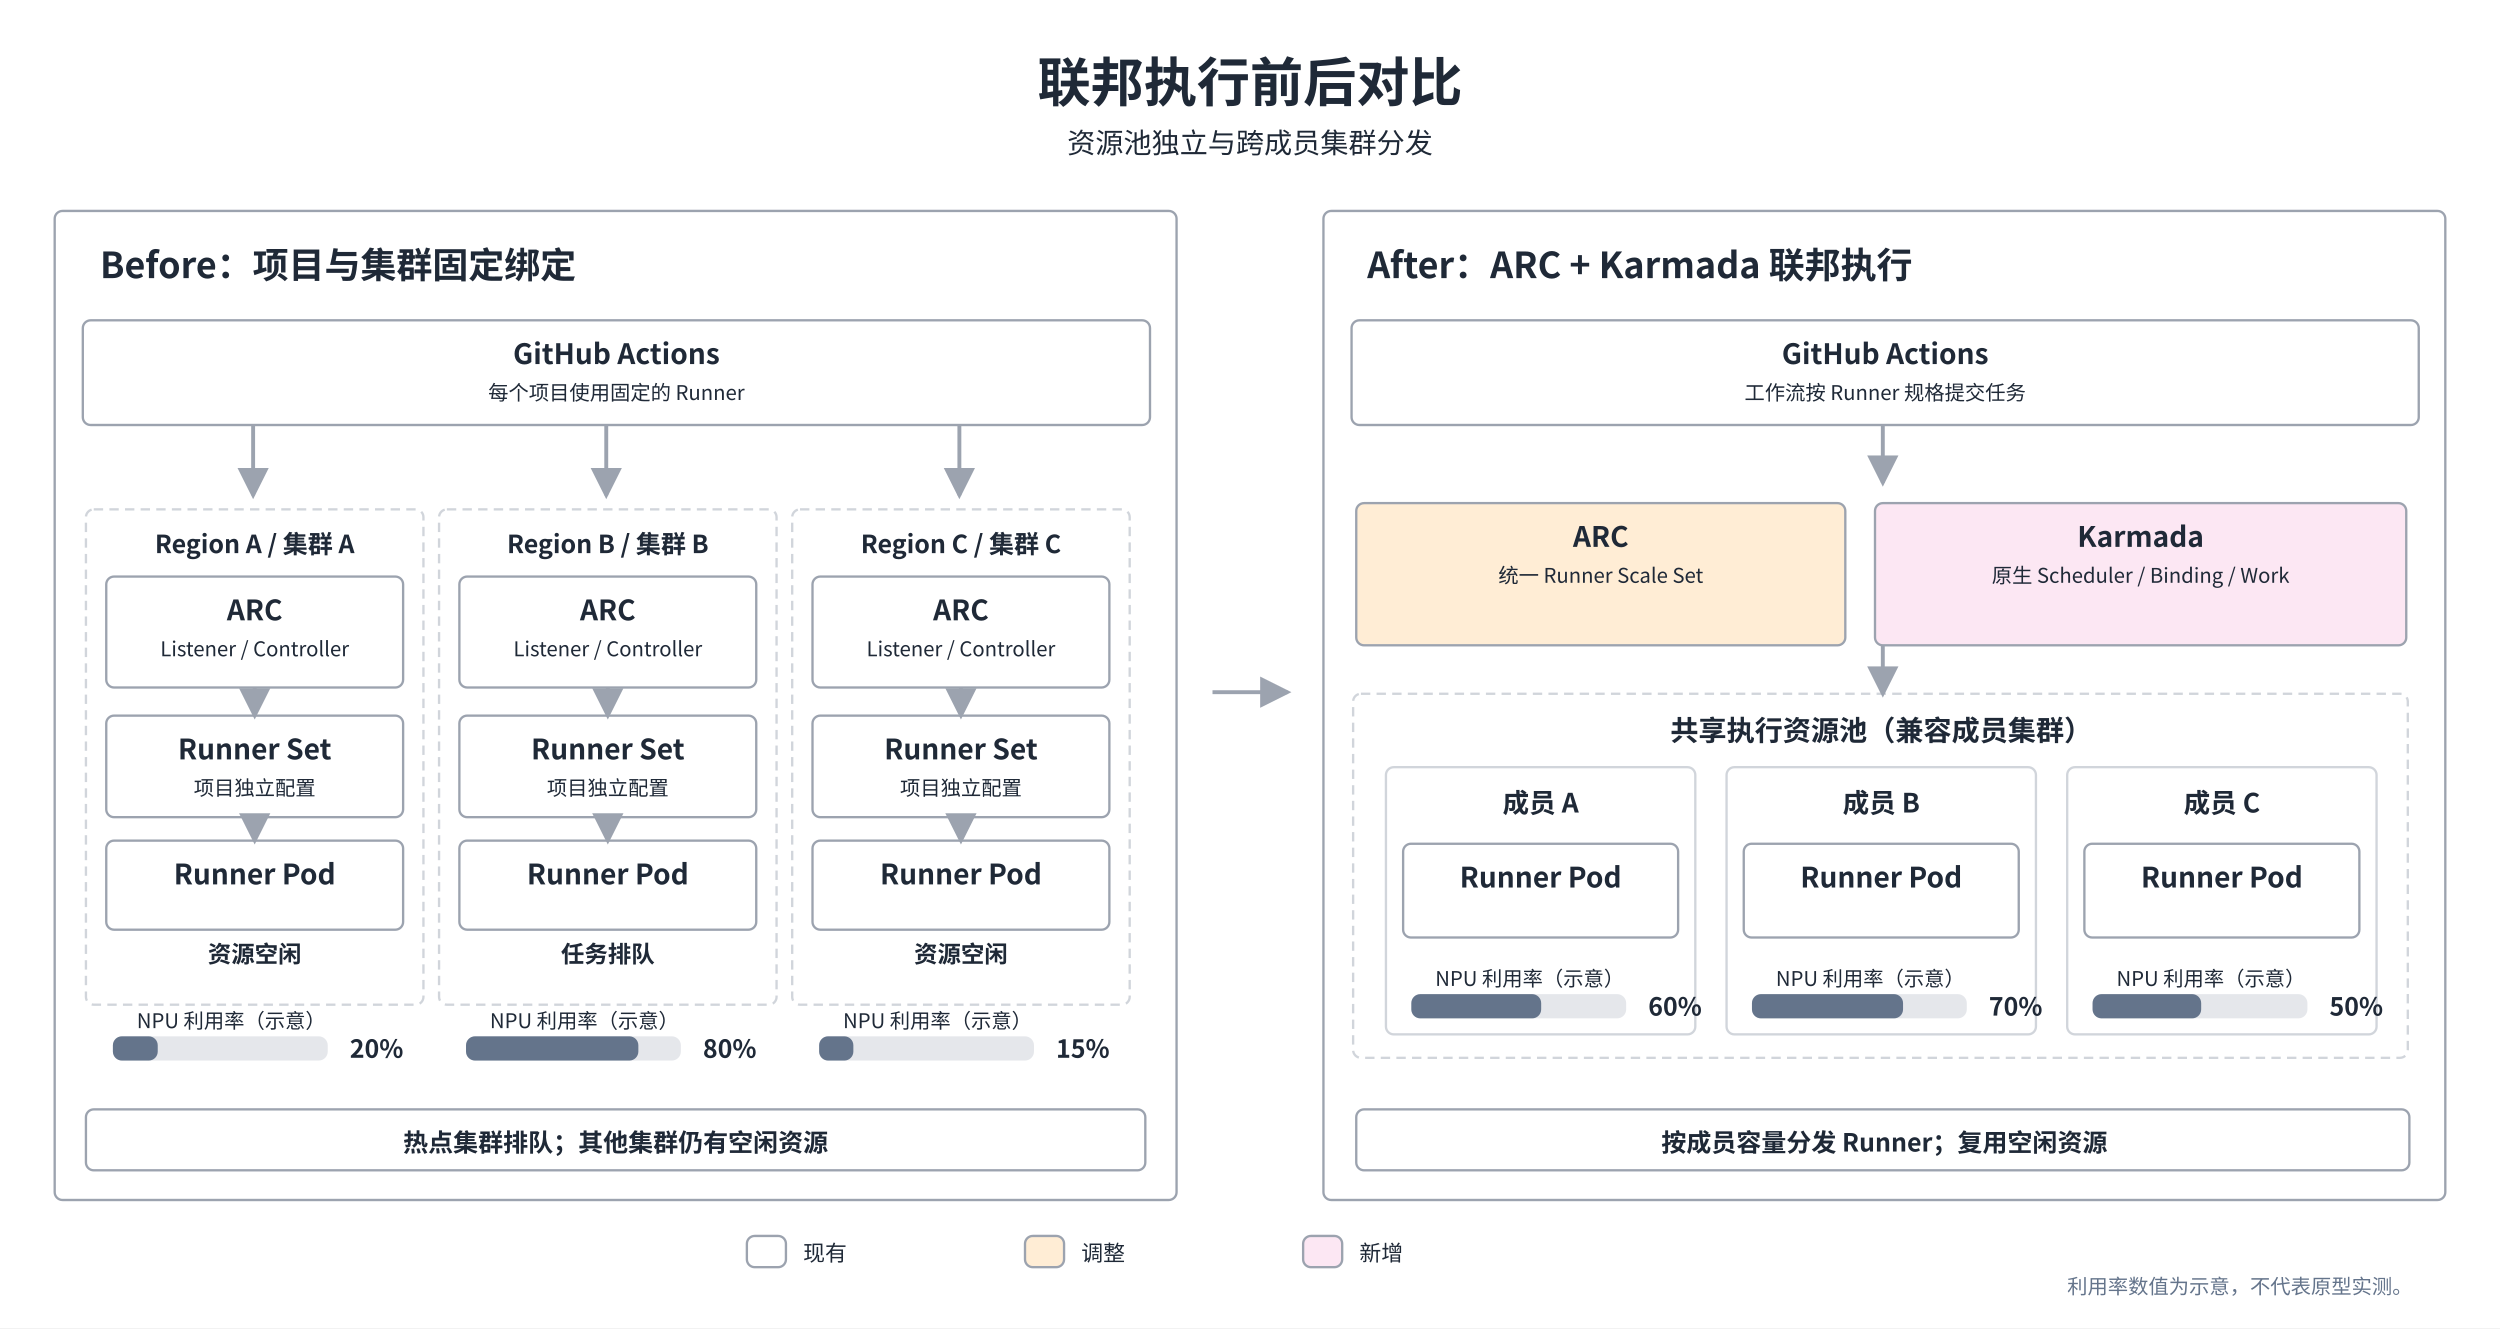
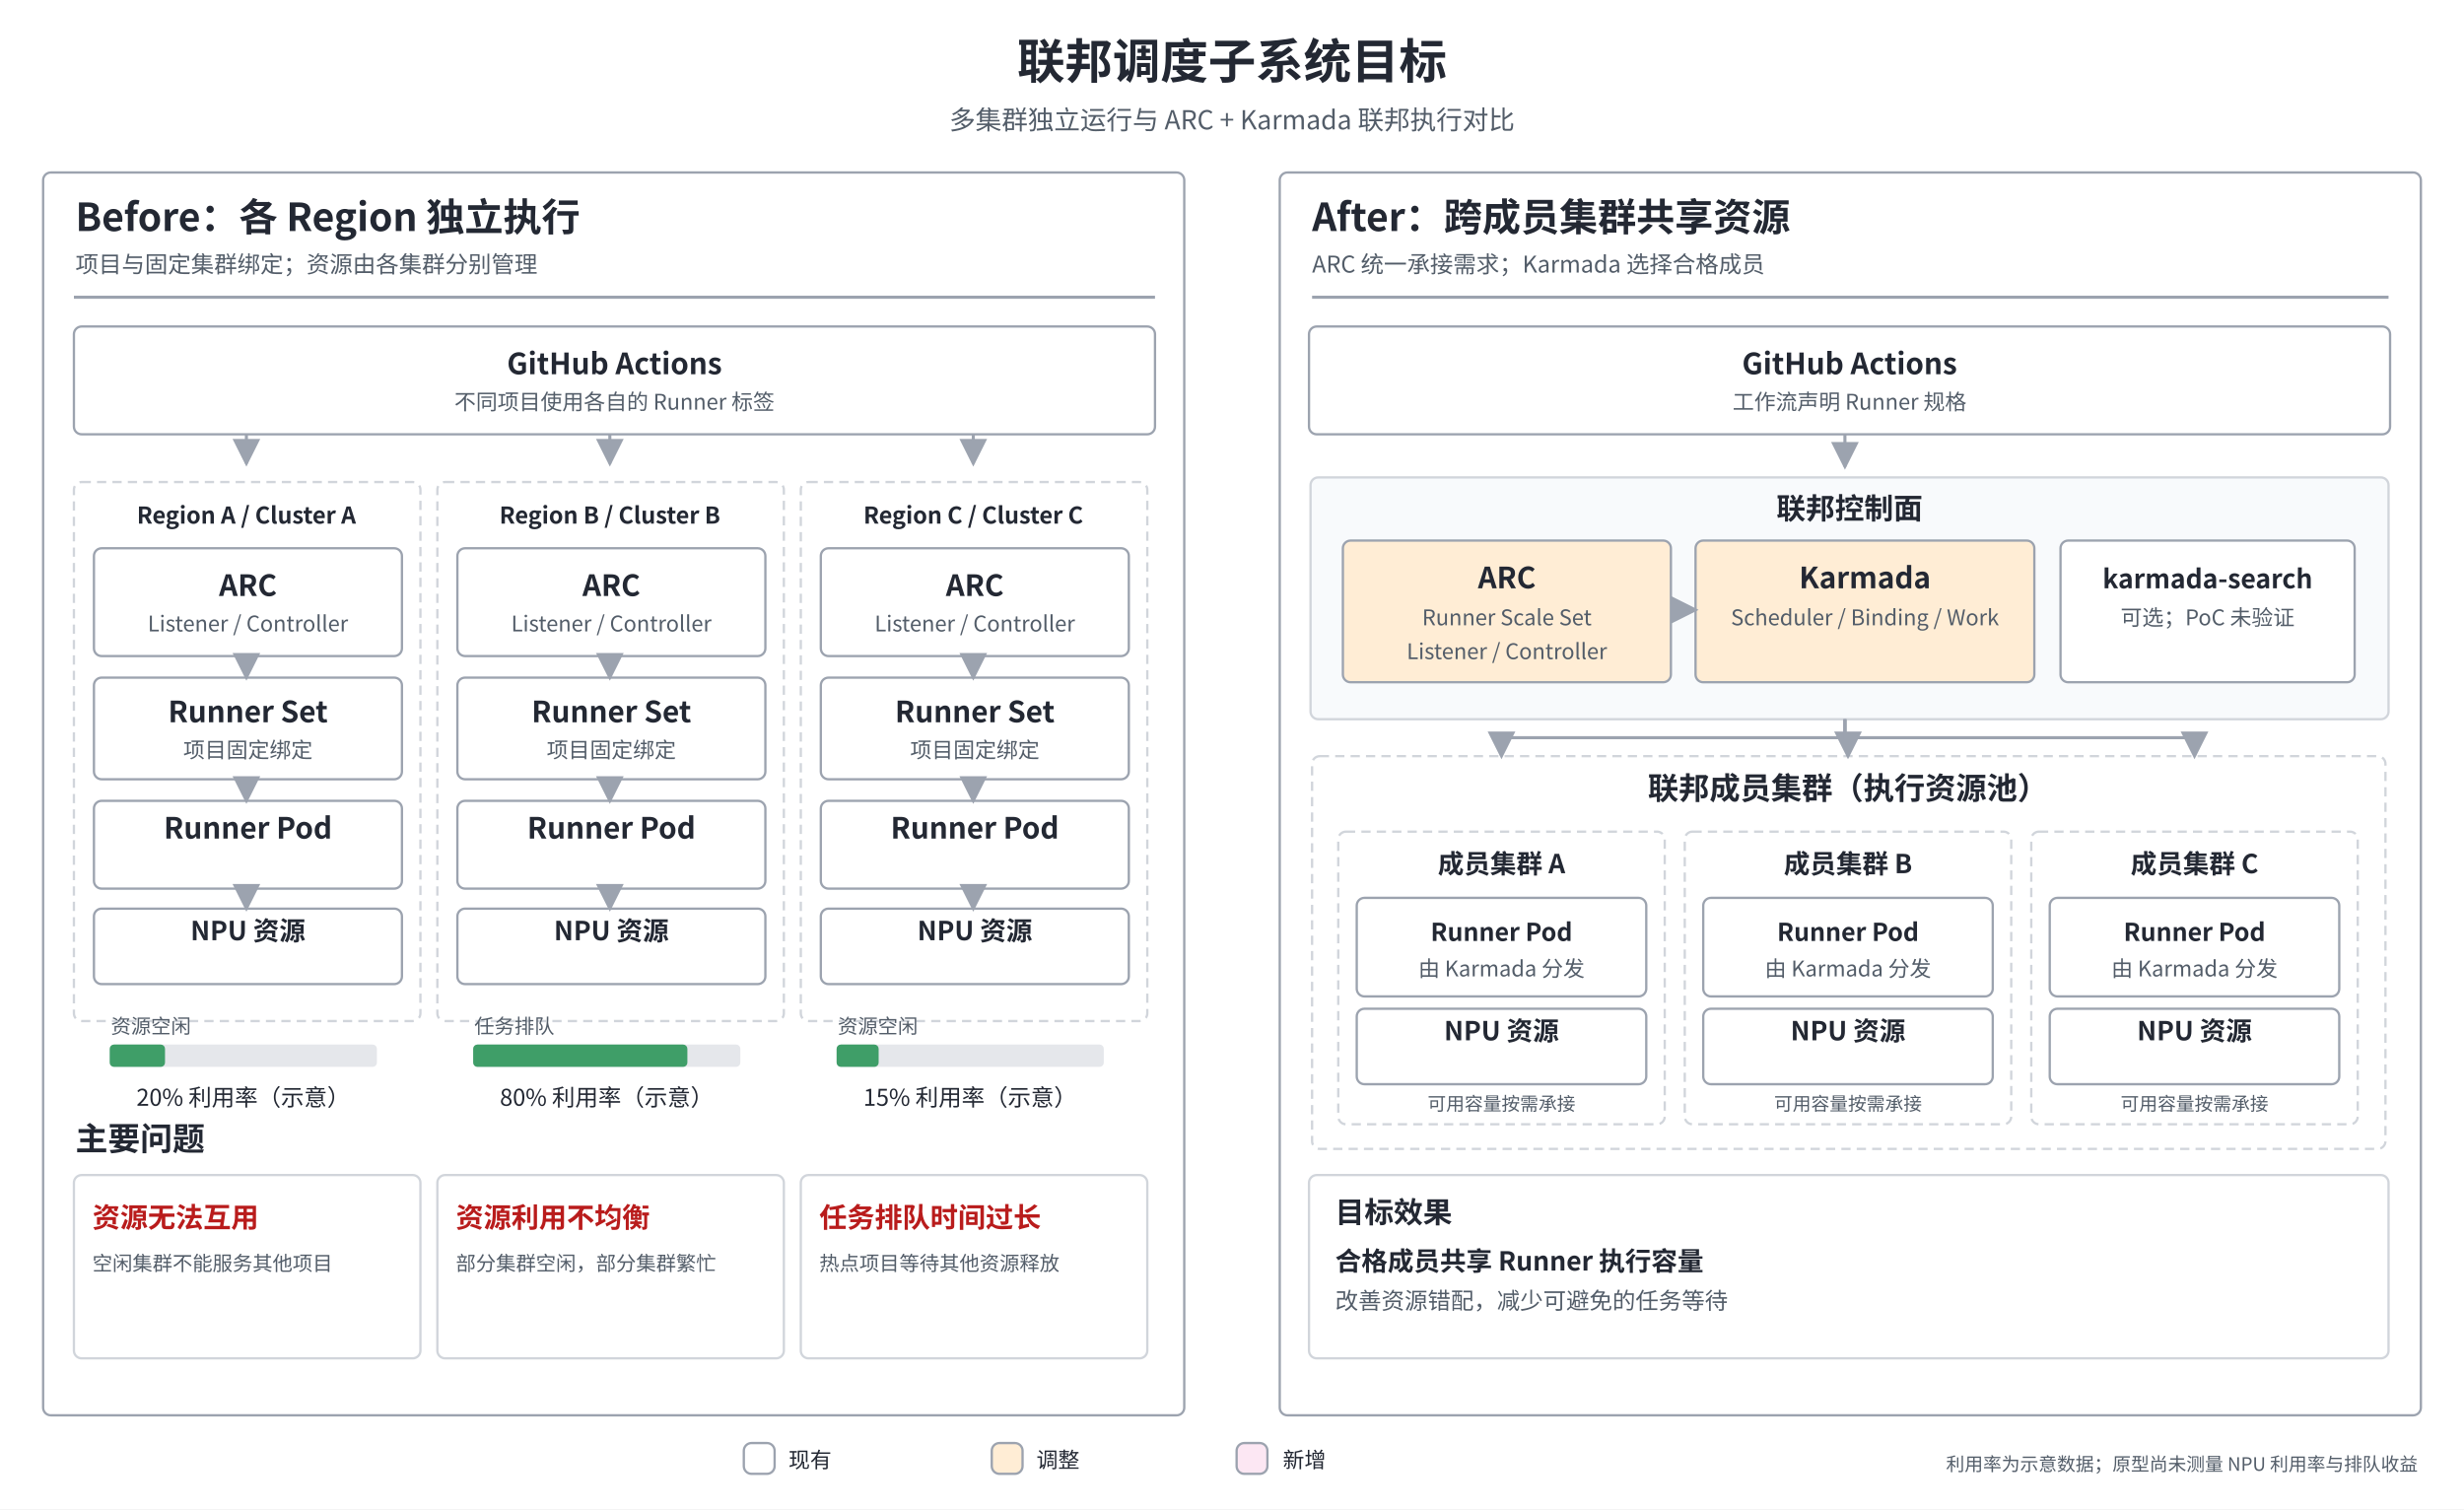
- <svg xmlns="http://www.w3.org/2000/svg" width="1600" height="850" viewBox="0 0 1600 850" role="img" aria-label="独立资源池与联邦执行前后对比">
+ <svg xmlns="http://www.w3.org/2000/svg" width="1600" height="980" viewBox="0 0 1600 980" role="img" aria-label="联邦调度子系统目标：资源无法互用、资源利用不均衡、任务排队时间过长">
  <defs>
-     <marker id="arr" markerWidth="8" markerHeight="8" refX="7" refY="4" orient="auto">
-       <path d="M0 0 L8 4 L0 8z" fill="#9ca3af" />
+     <marker id="arrow" markerWidth="9" markerHeight="9" refX="8" refY="4.5" orient="auto">
+       <path d="M0 0 L9 4.5 L0 9Z" fill="#9ca3af" />
    </marker>
  </defs>
-   <rect width="1600" height="850" fill="white" />
-   <text x="800" y="65" fill="#1f2937" font-family="Microsoft YaHei,Noto Sans CJK SC,Arial,sans-serif" font-size="34" font-weight="700" text-anchor="middle">联邦执行前后对比</text>
-   <text x="800" y="98" fill="#1f2937" font-family="Microsoft YaHei,Noto Sans CJK SC,Arial,sans-serif" font-size="18" font-weight="400" text-anchor="middle">资源池独立与跨成员集群分发</text>
-   <rect x="35" y="135" width="718" height="633" rx="5" fill="#fff" stroke="#9ca3af" stroke-width="1.5" />
-   <rect x="847" y="135" width="718" height="633" rx="5" fill="#fff" stroke="#9ca3af" stroke-width="1.5" />
-   <text x="64" y="178" fill="#1f2937" font-family="Microsoft YaHei,Noto Sans CJK SC,Arial,sans-serif" font-size="23" font-weight="700" text-anchor="start">Before：项目与集群固定绑定</text>
-   <text x="875" y="178" fill="#1f2937" font-family="Microsoft YaHei,Noto Sans CJK SC,Arial,sans-serif" font-size="23" font-weight="700" text-anchor="start">After：ARC + Karmada 联邦执行</text>
-   <rect x="53" y="205" width="683" height="67" rx="5" fill="#fff" stroke="#9ca3af" stroke-width="1.5" />
-   <text x="394.5" y="233" fill="#1f2937" font-family="Microsoft YaHei,Noto Sans CJK SC,Arial,sans-serif" font-size="18" font-weight="700" text-anchor="middle">GitHub Actions</text>
-   <text x="394.5" y="256" fill="#1f2937" font-family="Microsoft YaHei,Noto Sans CJK SC,Arial,sans-serif" font-size="13" font-weight="400" text-anchor="middle">每个项目使用固定的 Runner</text>
-   <rect x="865" y="205" width="683" height="67" rx="5" fill="#fff" stroke="#9ca3af" stroke-width="1.5" />
-   <text x="1206.5" y="233" fill="#1f2937" font-family="Microsoft YaHei,Noto Sans CJK SC,Arial,sans-serif" font-size="18" font-weight="700" text-anchor="middle">GitHub Actions</text>
-   <text x="1206.5" y="256" fill="#1f2937" font-family="Microsoft YaHei,Noto Sans CJK SC,Arial,sans-serif" font-size="13" font-weight="400" text-anchor="middle">工作流按 Runner 规格提交任务</text>
-   <line x1="162" y1="272" x2="162" y2="317" stroke="#9ca3af" stroke-width="2.5" marker-end="url(#arr)" />
-   <rect x="55" y="326" width="216" height="317" rx="5" fill="#fff" stroke="#d1d5db" stroke-width="1.5" stroke-dasharray="6 4" />
-   <text x="163" y="354" fill="#1f2937" font-family="Microsoft YaHei,Noto Sans CJK SC,Arial,sans-serif" font-size="16" font-weight="700" text-anchor="middle">Region A / 集群 A</text>
-   <rect x="68" y="369" width="190" height="71" rx="5" fill="#fff" stroke="#9ca3af" stroke-width="1.5" />
-   <text x="163" y="397" fill="#1f2937" font-family="Microsoft YaHei,Noto Sans CJK SC,Arial,sans-serif" font-size="18" font-weight="700" text-anchor="middle">ARC</text>
-   <text x="163" y="420" fill="#1f2937" font-family="Microsoft YaHei,Noto Sans CJK SC,Arial,sans-serif" font-size="13" font-weight="400" text-anchor="middle">Listener / Controller</text>
-   <rect x="68" y="458" width="190" height="65" rx="5" fill="#fff" stroke="#9ca3af" stroke-width="1.5" />
-   <text x="163" y="486" fill="#1f2937" font-family="Microsoft YaHei,Noto Sans CJK SC,Arial,sans-serif" font-size="18" font-weight="700" text-anchor="middle">Runner Set</text>
-   <text x="163" y="509" fill="#1f2937" font-family="Microsoft YaHei,Noto Sans CJK SC,Arial,sans-serif" font-size="13" font-weight="400" text-anchor="middle">项目独立配置</text>
-   <rect x="68" y="538" width="190" height="57" rx="5" fill="#fff" stroke="#9ca3af" stroke-width="1.5" />
-   <text x="163" y="566" fill="#1f2937" font-family="Microsoft YaHei,Noto Sans CJK SC,Arial,sans-serif" font-size="18" font-weight="700" text-anchor="middle">Runner Pod</text>
-   <text x="163" y="616" fill="#1f2937" font-family="Microsoft YaHei,Noto Sans CJK SC,Arial,sans-serif" font-size="15" font-weight="700" text-anchor="middle">资源空闲</text>
-   <text x="148" y="658" fill="#1f2937" font-family="Microsoft YaHei,Noto Sans CJK SC,Arial,sans-serif" font-size="13" font-weight="400" text-anchor="middle">NPU 利用率（示意）</text>
-   <rect x="73" y="664" width="136" height="14" rx="5" fill="#e5e7eb" stroke="#e5e7eb" stroke-width="1.5" />
-   <rect x="73" y="664" width="27.2" height="14" rx="5" fill="#64748b" stroke="#64748b" stroke-width="1.5" />
-   <text x="241" y="677" fill="#1f2937" font-family="Microsoft YaHei,Noto Sans CJK SC,Arial,sans-serif" font-size="16" font-weight="700" text-anchor="middle">20%</text>
-   <line x1="163" y1="440" x2="163" y2="458" stroke="#9ca3af" stroke-width="2.5" marker-end="url(#arr)" />
-   <line x1="163" y1="523" x2="163" y2="538" stroke="#9ca3af" stroke-width="2.5" marker-end="url(#arr)" />
-   <line x1="388" y1="272" x2="388" y2="317" stroke="#9ca3af" stroke-width="2.5" marker-end="url(#arr)" />
-   <rect x="281" y="326" width="216" height="317" rx="5" fill="#fff" stroke="#d1d5db" stroke-width="1.5" stroke-dasharray="6 4" />
-   <text x="389" y="354" fill="#1f2937" font-family="Microsoft YaHei,Noto Sans CJK SC,Arial,sans-serif" font-size="16" font-weight="700" text-anchor="middle">Region B / 集群 B</text>
-   <rect x="294" y="369" width="190" height="71" rx="5" fill="#fff" stroke="#9ca3af" stroke-width="1.5" />
-   <text x="389" y="397" fill="#1f2937" font-family="Microsoft YaHei,Noto Sans CJK SC,Arial,sans-serif" font-size="18" font-weight="700" text-anchor="middle">ARC</text>
-   <text x="389" y="420" fill="#1f2937" font-family="Microsoft YaHei,Noto Sans CJK SC,Arial,sans-serif" font-size="13" font-weight="400" text-anchor="middle">Listener / Controller</text>
-   <rect x="294" y="458" width="190" height="65" rx="5" fill="#fff" stroke="#9ca3af" stroke-width="1.5" />
-   <text x="389" y="486" fill="#1f2937" font-family="Microsoft YaHei,Noto Sans CJK SC,Arial,sans-serif" font-size="18" font-weight="700" text-anchor="middle">Runner Set</text>
-   <text x="389" y="509" fill="#1f2937" font-family="Microsoft YaHei,Noto Sans CJK SC,Arial,sans-serif" font-size="13" font-weight="400" text-anchor="middle">项目独立配置</text>
-   <rect x="294" y="538" width="190" height="57" rx="5" fill="#fff" stroke="#9ca3af" stroke-width="1.5" />
-   <text x="389" y="566" fill="#1f2937" font-family="Microsoft YaHei,Noto Sans CJK SC,Arial,sans-serif" font-size="18" font-weight="700" text-anchor="middle">Runner Pod</text>
-   <text x="389" y="616" fill="#1f2937" font-family="Microsoft YaHei,Noto Sans CJK SC,Arial,sans-serif" font-size="15" font-weight="700" text-anchor="middle">任务排队</text>
-   <text x="374" y="658" fill="#1f2937" font-family="Microsoft YaHei,Noto Sans CJK SC,Arial,sans-serif" font-size="13" font-weight="400" text-anchor="middle">NPU 利用率（示意）</text>
-   <rect x="299" y="664" width="136" height="14" rx="5" fill="#e5e7eb" stroke="#e5e7eb" stroke-width="1.5" />
-   <rect x="299" y="664" width="108.8" height="14" rx="5" fill="#64748b" stroke="#64748b" stroke-width="1.5" />
-   <text x="467" y="677" fill="#1f2937" font-family="Microsoft YaHei,Noto Sans CJK SC,Arial,sans-serif" font-size="16" font-weight="700" text-anchor="middle">80%</text>
-   <line x1="389" y1="440" x2="389" y2="458" stroke="#9ca3af" stroke-width="2.5" marker-end="url(#arr)" />
-   <line x1="389" y1="523" x2="389" y2="538" stroke="#9ca3af" stroke-width="2.5" marker-end="url(#arr)" />
-   <line x1="614" y1="272" x2="614" y2="317" stroke="#9ca3af" stroke-width="2.5" marker-end="url(#arr)" />
-   <rect x="507" y="326" width="216" height="317" rx="5" fill="#fff" stroke="#d1d5db" stroke-width="1.5" stroke-dasharray="6 4" />
-   <text x="615" y="354" fill="#1f2937" font-family="Microsoft YaHei,Noto Sans CJK SC,Arial,sans-serif" font-size="16" font-weight="700" text-anchor="middle">Region C / 集群 C</text>
-   <rect x="520" y="369" width="190" height="71" rx="5" fill="#fff" stroke="#9ca3af" stroke-width="1.5" />
-   <text x="615" y="397" fill="#1f2937" font-family="Microsoft YaHei,Noto Sans CJK SC,Arial,sans-serif" font-size="18" font-weight="700" text-anchor="middle">ARC</text>
-   <text x="615" y="420" fill="#1f2937" font-family="Microsoft YaHei,Noto Sans CJK SC,Arial,sans-serif" font-size="13" font-weight="400" text-anchor="middle">Listener / Controller</text>
-   <rect x="520" y="458" width="190" height="65" rx="5" fill="#fff" stroke="#9ca3af" stroke-width="1.5" />
-   <text x="615" y="486" fill="#1f2937" font-family="Microsoft YaHei,Noto Sans CJK SC,Arial,sans-serif" font-size="18" font-weight="700" text-anchor="middle">Runner Set</text>
-   <text x="615" y="509" fill="#1f2937" font-family="Microsoft YaHei,Noto Sans CJK SC,Arial,sans-serif" font-size="13" font-weight="400" text-anchor="middle">项目独立配置</text>
-   <rect x="520" y="538" width="190" height="57" rx="5" fill="#fff" stroke="#9ca3af" stroke-width="1.5" />
-   <text x="615" y="566" fill="#1f2937" font-family="Microsoft YaHei,Noto Sans CJK SC,Arial,sans-serif" font-size="18" font-weight="700" text-anchor="middle">Runner Pod</text>
-   <text x="615" y="616" fill="#1f2937" font-family="Microsoft YaHei,Noto Sans CJK SC,Arial,sans-serif" font-size="15" font-weight="700" text-anchor="middle">资源空闲</text>
-   <text x="600" y="658" fill="#1f2937" font-family="Microsoft YaHei,Noto Sans CJK SC,Arial,sans-serif" font-size="13" font-weight="400" text-anchor="middle">NPU 利用率（示意）</text>
-   <rect x="525" y="664" width="136" height="14" rx="5" fill="#e5e7eb" stroke="#e5e7eb" stroke-width="1.5" />
-   <rect x="525" y="664" width="20.4" height="14" rx="5" fill="#64748b" stroke="#64748b" stroke-width="1.5" />
-   <text x="693" y="677" fill="#1f2937" font-family="Microsoft YaHei,Noto Sans CJK SC,Arial,sans-serif" font-size="16" font-weight="700" text-anchor="middle">15%</text>
-   <line x1="615" y1="440" x2="615" y2="458" stroke="#9ca3af" stroke-width="2.5" marker-end="url(#arr)" />
-   <line x1="615" y1="523" x2="615" y2="538" stroke="#9ca3af" stroke-width="2.5" marker-end="url(#arr)" />
-   <rect x="55" y="710" width="678" height="39" rx="5" fill="#fff" stroke="#9ca3af" stroke-width="1.5" />
-   <text x="394" y="737" fill="#1f2937" font-family="Microsoft YaHei,Noto Sans CJK SC,Arial,sans-serif" font-size="16" font-weight="700" text-anchor="middle">热点集群排队；其他集群仍有空闲资源</text>
-   <line x1="776" y1="443" x2="824" y2="443" stroke="#9ca3af" stroke-width="2.5" marker-end="url(#arr)" />
-   <line x1="1205" y1="272" x2="1205" y2="309" stroke="#9ca3af" stroke-width="2.5" marker-end="url(#arr)" />
-   <rect x="868" y="322" width="313" height="91" rx="5" fill="#ffedd5" stroke="#9ca3af" stroke-width="1.5" />
-   <text x="1024.5" y="350" fill="#1f2937" font-family="Microsoft YaHei,Noto Sans CJK SC,Arial,sans-serif" font-size="18" font-weight="700" text-anchor="middle">ARC</text>
-   <text x="1024.5" y="373" fill="#1f2937" font-family="Microsoft YaHei,Noto Sans CJK SC,Arial,sans-serif" font-size="13" font-weight="400" text-anchor="middle">统一 Runner Scale Set</text>
-   <rect x="1200" y="322" width="340" height="91" rx="5" fill="#fce7f3" stroke="#9ca3af" stroke-width="1.5" />
-   <text x="1370" y="350" fill="#1f2937" font-family="Microsoft YaHei,Noto Sans CJK SC,Arial,sans-serif" font-size="18" font-weight="700" text-anchor="middle">Karmada</text>
-   <text x="1370" y="373" fill="#1f2937" font-family="Microsoft YaHei,Noto Sans CJK SC,Arial,sans-serif" font-size="13" font-weight="400" text-anchor="middle">原生 Scheduler / Binding / Work</text>
-   <rect x="866" y="444" width="675" height="233" rx="5" fill="#fff" stroke="#d1d5db" stroke-width="1.5" stroke-dasharray="6 4" />
-   <text x="1204" y="474" fill="#1f2937" font-family="Microsoft YaHei,Noto Sans CJK SC,Arial,sans-serif" font-size="18" font-weight="700" text-anchor="middle">共享执行资源池（兼容成员集群）</text>
-   <rect x="887" y="491" width="198" height="171" rx="5" fill="#fff" stroke="#d1d5db" stroke-width="1.5" />
-   <text x="986" y="520" fill="#1f2937" font-family="Microsoft YaHei,Noto Sans CJK SC,Arial,sans-serif" font-size="17" font-weight="700" text-anchor="middle">成员 A</text>
-   <rect x="898" y="540" width="176" height="60" rx="5" fill="#fff" stroke="#9ca3af" stroke-width="1.5" />
-   <text x="986" y="568" fill="#1f2937" font-family="Microsoft YaHei,Noto Sans CJK SC,Arial,sans-serif" font-size="18" font-weight="700" text-anchor="middle">Runner Pod</text>
-   <text x="979" y="631" fill="#1f2937" font-family="Microsoft YaHei,Noto Sans CJK SC,Arial,sans-serif" font-size="13" font-weight="400" text-anchor="middle">NPU 利用率（示意）</text>
-   <rect x="904" y="637" width="136" height="14" rx="5" fill="#e5e7eb" stroke="#e5e7eb" stroke-width="1.5" />
-   <rect x="904" y="637" width="81.6" height="14" rx="5" fill="#64748b" stroke="#64748b" stroke-width="1.5" />
-   <text x="1072" y="650" fill="#1f2937" font-family="Microsoft YaHei,Noto Sans CJK SC,Arial,sans-serif" font-size="16" font-weight="700" text-anchor="middle">60%</text>
-   <rect x="1105" y="491" width="198" height="171" rx="5" fill="#fff" stroke="#d1d5db" stroke-width="1.5" />
-   <text x="1204" y="520" fill="#1f2937" font-family="Microsoft YaHei,Noto Sans CJK SC,Arial,sans-serif" font-size="17" font-weight="700" text-anchor="middle">成员 B</text>
-   <rect x="1116" y="540" width="176" height="60" rx="5" fill="#fff" stroke="#9ca3af" stroke-width="1.5" />
-   <text x="1204" y="568" fill="#1f2937" font-family="Microsoft YaHei,Noto Sans CJK SC,Arial,sans-serif" font-size="18" font-weight="700" text-anchor="middle">Runner Pod</text>
-   <text x="1197" y="631" fill="#1f2937" font-family="Microsoft YaHei,Noto Sans CJK SC,Arial,sans-serif" font-size="13" font-weight="400" text-anchor="middle">NPU 利用率（示意）</text>
-   <rect x="1122" y="637" width="136" height="14" rx="5" fill="#e5e7eb" stroke="#e5e7eb" stroke-width="1.5" />
-   <rect x="1122" y="637" width="95.2" height="14" rx="5" fill="#64748b" stroke="#64748b" stroke-width="1.5" />
-   <text x="1290" y="650" fill="#1f2937" font-family="Microsoft YaHei,Noto Sans CJK SC,Arial,sans-serif" font-size="16" font-weight="700" text-anchor="middle">70%</text>
-   <rect x="1323" y="491" width="198" height="171" rx="5" fill="#fff" stroke="#d1d5db" stroke-width="1.5" />
-   <text x="1422" y="520" fill="#1f2937" font-family="Microsoft YaHei,Noto Sans CJK SC,Arial,sans-serif" font-size="17" font-weight="700" text-anchor="middle">成员 C</text>
-   <rect x="1334" y="540" width="176" height="60" rx="5" fill="#fff" stroke="#9ca3af" stroke-width="1.5" />
-   <text x="1422" y="568" fill="#1f2937" font-family="Microsoft YaHei,Noto Sans CJK SC,Arial,sans-serif" font-size="18" font-weight="700" text-anchor="middle">Runner Pod</text>
-   <text x="1415" y="631" fill="#1f2937" font-family="Microsoft YaHei,Noto Sans CJK SC,Arial,sans-serif" font-size="13" font-weight="400" text-anchor="middle">NPU 利用率（示意）</text>
-   <rect x="1340" y="637" width="136" height="14" rx="5" fill="#e5e7eb" stroke="#e5e7eb" stroke-width="1.5" />
-   <rect x="1340" y="637" width="68" height="14" rx="5" fill="#64748b" stroke="#64748b" stroke-width="1.5" />
-   <text x="1508" y="650" fill="#1f2937" font-family="Microsoft YaHei,Noto Sans CJK SC,Arial,sans-serif" font-size="16" font-weight="700" text-anchor="middle">50%</text>
-   <line x1="1205" y1="413" x2="1205" y2="444" stroke="#9ca3af" stroke-width="2.5" marker-end="url(#arr)" />
-   <rect x="868" y="710" width="674" height="39" rx="5" fill="#fff" stroke="#9ca3af" stroke-width="1.5" />
-   <text x="1206" y="737" fill="#1f2937" font-family="Microsoft YaHei,Noto Sans CJK SC,Arial,sans-serif" font-size="16" font-weight="700" text-anchor="middle">按成员容量分发 Runner；复用空闲资源</text>
-   <rect x="478" y="791" width="25" height="20" rx="5" fill="#fff" stroke="#9ca3af" stroke-width="1.5" />
-   <text x="514" y="807" fill="#1f2937" font-family="Microsoft YaHei,Noto Sans CJK SC,Arial,sans-serif" font-size="14" font-weight="400" text-anchor="start">现有</text>
-   <rect x="656" y="791" width="25" height="20" rx="5" fill="#ffedd5" stroke="#9ca3af" stroke-width="1.5" />
-   <text x="692" y="807" fill="#1f2937" font-family="Microsoft YaHei,Noto Sans CJK SC,Arial,sans-serif" font-size="14" font-weight="400" text-anchor="start">调整</text>
-   <rect x="834" y="791" width="25" height="20" rx="5" fill="#fce7f3" stroke="#9ca3af" stroke-width="1.5" />
-   <text x="870" y="807" fill="#1f2937" font-family="Microsoft YaHei,Noto Sans CJK SC,Arial,sans-serif" font-size="14" font-weight="400" text-anchor="start">新增</text>
-   <text x="1544" y="828" fill="#64748b" font-family="Microsoft YaHei,Noto Sans CJK SC,Arial,sans-serif" font-size="13" font-weight="400" text-anchor="end">利用率数值为示意，不代表原型实测。</text>
+   <rect width="1600" height="980" fill="#fff" />
+   <text x="800" y="51" font-family="Microsoft YaHei, PingFang SC, Noto Sans CJK SC, Arial, sans-serif" font-size="31" font-weight="700" text-anchor="middle" fill="#232833">联邦调度子系统目标</text>
+   <text x="800" y="84" font-family="Microsoft YaHei, PingFang SC, Noto Sans CJK SC, Arial, sans-serif" font-size="17" font-weight="400" text-anchor="middle" fill="#535d69">多集群独立运行与 ARC + Karmada 联邦执行对比</text>
+   <rect x="28" y="112" width="741" height="807" rx="5" fill="#fff" stroke="#9ca3af" stroke-width="1.5" />
+   <rect x="831" y="112" width="741" height="807" rx="5" fill="#fff" stroke="#9ca3af" stroke-width="1.5" />
+   <text x="49" y="150" font-family="Microsoft YaHei, PingFang SC, Noto Sans CJK SC, Arial, sans-serif" font-size="25" font-weight="700" text-anchor="start" fill="#232833">Before：各 Region 独立执行</text>
+   <text x="852" y="150" font-family="Microsoft YaHei, PingFang SC, Noto Sans CJK SC, Arial, sans-serif" font-size="25" font-weight="700" text-anchor="start" fill="#232833">After：跨成员集群共享资源</text>
+   <text x="49" y="177" font-family="Microsoft YaHei, PingFang SC, Noto Sans CJK SC, Arial, sans-serif" font-size="15" font-weight="400" text-anchor="start" fill="#535d69">项目与固定集群绑定；资源由各集群分别管理</text>
+   <text x="852" y="177" font-family="Microsoft YaHei, PingFang SC, Noto Sans CJK SC, Arial, sans-serif" font-size="15" font-weight="400" text-anchor="start" fill="#535d69">ARC 统一承接需求；Karmada 选择合格成员</text>
+   <line x1="48" y1="193" x2="750" y2="193" stroke="#9ca3af" stroke-width="2" />
+   <line x1="852" y1="193" x2="1551" y2="193" stroke="#9ca3af" stroke-width="2" />
+   <rect x="48" y="212" width="702" height="70" rx="5" fill="#fff" stroke="#9ca3af" stroke-width="1.5" />
+   <text x="399" y="243" font-family="Microsoft YaHei, PingFang SC, Noto Sans CJK SC, Arial, sans-serif" font-size="19" font-weight="650" text-anchor="middle" fill="#232833">GitHub Actions</text>
+   <text x="399" y="266" font-family="Microsoft YaHei, PingFang SC, Noto Sans CJK SC, Arial, sans-serif" font-size="14" font-weight="400" text-anchor="middle" fill="#535d69">不同项目使用各自的 Runner 标签</text>
+   <rect x="850" y="212" width="702" height="70" rx="5" fill="#fff" stroke="#9ca3af" stroke-width="1.5" />
+   <text x="1201" y="243" font-family="Microsoft YaHei, PingFang SC, Noto Sans CJK SC, Arial, sans-serif" font-size="19" font-weight="650" text-anchor="middle" fill="#232833">GitHub Actions</text>
+   <text x="1201" y="266" font-family="Microsoft YaHei, PingFang SC, Noto Sans CJK SC, Arial, sans-serif" font-size="14" font-weight="400" text-anchor="middle" fill="#535d69">工作流声明 Runner 规格</text>
+   <line x1="160" y1="282" x2="160" y2="301" stroke="#9ca3af" stroke-width="2" marker-end="url(#arrow)" />
+   <rect x="48" y="313" width="225" height="350" rx="5" fill="#fff" stroke="#d1d5db" stroke-width="1.5" stroke-dasharray="6 4" />
+   <text x="160" y="340" font-family="Microsoft YaHei, PingFang SC, Noto Sans CJK SC, Arial, sans-serif" font-size="15" font-weight="700" text-anchor="middle" fill="#232833">Region A / Cluster A</text>
+   <rect x="61" y="356" width="200" height="70" rx="5" fill="#fff" stroke="#9ca3af" stroke-width="1.5" />
+   <text x="161" y="387" font-family="Microsoft YaHei, PingFang SC, Noto Sans CJK SC, Arial, sans-serif" font-size="19" font-weight="650" text-anchor="middle" fill="#232833">ARC</text>
+   <text x="161" y="410" font-family="Microsoft YaHei, PingFang SC, Noto Sans CJK SC, Arial, sans-serif" font-size="14" font-weight="400" text-anchor="middle" fill="#535d69">Listener / Controller</text>
+   <rect x="61" y="440" width="200" height="66" rx="5" fill="#fff" stroke="#9ca3af" stroke-width="1.5" />
+   <text x="161" y="469" font-family="Microsoft YaHei, PingFang SC, Noto Sans CJK SC, Arial, sans-serif" font-size="19" font-weight="650" text-anchor="middle" fill="#232833">Runner Set</text>
+   <text x="161" y="492" font-family="Microsoft YaHei, PingFang SC, Noto Sans CJK SC, Arial, sans-serif" font-size="14" font-weight="400" text-anchor="middle" fill="#535d69">项目固定绑定</text>
+   <rect x="61" y="520" width="200" height="57" rx="5" fill="#fff" stroke="#9ca3af" stroke-width="1.5" />
+   <text x="161" y="544.5" font-family="Microsoft YaHei, PingFang SC, Noto Sans CJK SC, Arial, sans-serif" font-size="19" font-weight="650" text-anchor="middle" fill="#232833">Runner Pod</text>
+   <rect x="61" y="590" width="200" height="49" rx="5" fill="#fff" stroke="#9ca3af" stroke-width="1.5" />
+   <text x="161" y="610.5" font-family="Microsoft YaHei, PingFang SC, Noto Sans CJK SC, Arial, sans-serif" font-size="17" font-weight="650" text-anchor="middle" fill="#232833">NPU 资源</text>
+   <line x1="160" y1="426" x2="160" y2="440" stroke="#9ca3af" stroke-width="2" marker-end="url(#arrow)" />
+   <line x1="160" y1="506" x2="160" y2="520" stroke="#9ca3af" stroke-width="2" marker-end="url(#arrow)" />
+   <line x1="160" y1="577" x2="160" y2="590" stroke="#9ca3af" stroke-width="2" marker-end="url(#arrow)" />
+   <text x="72" y="671" font-family="Microsoft YaHei, PingFang SC, Noto Sans CJK SC, Arial, sans-serif" font-size="13" font-weight="500" text-anchor="start" fill="#535d69">资源空闲</text>
+   <rect x="72" y="679" width="172" height="13" rx="2" fill="#e5e7eb" stroke="#e5e7eb" stroke-width="1.5" />
+   <rect x="72" y="679" width="34.4" height="13" rx="2" fill="#3f9e68" stroke="#3f9e68" stroke-width="1.5" />
+   <text x="158" y="718" font-family="Microsoft YaHei, PingFang SC, Noto Sans CJK SC, Arial, sans-serif" font-size="15" font-weight="500" text-anchor="middle" fill="#232833">20% 利用率（示意）</text>
+   <line x1="396" y1="282" x2="396" y2="301" stroke="#9ca3af" stroke-width="2" marker-end="url(#arrow)" />
+   <rect x="284" y="313" width="225" height="350" rx="5" fill="#fff" stroke="#d1d5db" stroke-width="1.5" stroke-dasharray="6 4" />
+   <text x="396" y="340" font-family="Microsoft YaHei, PingFang SC, Noto Sans CJK SC, Arial, sans-serif" font-size="15" font-weight="700" text-anchor="middle" fill="#232833">Region B / Cluster B</text>
+   <rect x="297" y="356" width="200" height="70" rx="5" fill="#fff" stroke="#9ca3af" stroke-width="1.5" />
+   <text x="397" y="387" font-family="Microsoft YaHei, PingFang SC, Noto Sans CJK SC, Arial, sans-serif" font-size="19" font-weight="650" text-anchor="middle" fill="#232833">ARC</text>
+   <text x="397" y="410" font-family="Microsoft YaHei, PingFang SC, Noto Sans CJK SC, Arial, sans-serif" font-size="14" font-weight="400" text-anchor="middle" fill="#535d69">Listener / Controller</text>
+   <rect x="297" y="440" width="200" height="66" rx="5" fill="#fff" stroke="#9ca3af" stroke-width="1.5" />
+   <text x="397" y="469" font-family="Microsoft YaHei, PingFang SC, Noto Sans CJK SC, Arial, sans-serif" font-size="19" font-weight="650" text-anchor="middle" fill="#232833">Runner Set</text>
+   <text x="397" y="492" font-family="Microsoft YaHei, PingFang SC, Noto Sans CJK SC, Arial, sans-serif" font-size="14" font-weight="400" text-anchor="middle" fill="#535d69">项目固定绑定</text>
+   <rect x="297" y="520" width="200" height="57" rx="5" fill="#fff" stroke="#9ca3af" stroke-width="1.5" />
+   <text x="397" y="544.5" font-family="Microsoft YaHei, PingFang SC, Noto Sans CJK SC, Arial, sans-serif" font-size="19" font-weight="650" text-anchor="middle" fill="#232833">Runner Pod</text>
+   <rect x="297" y="590" width="200" height="49" rx="5" fill="#fff" stroke="#9ca3af" stroke-width="1.5" />
+   <text x="397" y="610.5" font-family="Microsoft YaHei, PingFang SC, Noto Sans CJK SC, Arial, sans-serif" font-size="17" font-weight="650" text-anchor="middle" fill="#232833">NPU 资源</text>
+   <line x1="396" y1="426" x2="396" y2="440" stroke="#9ca3af" stroke-width="2" marker-end="url(#arrow)" />
+   <line x1="396" y1="506" x2="396" y2="520" stroke="#9ca3af" stroke-width="2" marker-end="url(#arrow)" />
+   <line x1="396" y1="577" x2="396" y2="590" stroke="#9ca3af" stroke-width="2" marker-end="url(#arrow)" />
+   <text x="308" y="671" font-family="Microsoft YaHei, PingFang SC, Noto Sans CJK SC, Arial, sans-serif" font-size="13" font-weight="500" text-anchor="start" fill="#535d69">任务排队</text>
+   <rect x="308" y="679" width="172" height="13" rx="2" fill="#e5e7eb" stroke="#e5e7eb" stroke-width="1.5" />
+   <rect x="308" y="679" width="137.6" height="13" rx="2" fill="#3f9e68" stroke="#3f9e68" stroke-width="1.5" />
+   <text x="394" y="718" font-family="Microsoft YaHei, PingFang SC, Noto Sans CJK SC, Arial, sans-serif" font-size="15" font-weight="500" text-anchor="middle" fill="#232833">80% 利用率（示意）</text>
+   <line x1="632" y1="282" x2="632" y2="301" stroke="#9ca3af" stroke-width="2" marker-end="url(#arrow)" />
+   <rect x="520" y="313" width="225" height="350" rx="5" fill="#fff" stroke="#d1d5db" stroke-width="1.5" stroke-dasharray="6 4" />
+   <text x="632" y="340" font-family="Microsoft YaHei, PingFang SC, Noto Sans CJK SC, Arial, sans-serif" font-size="15" font-weight="700" text-anchor="middle" fill="#232833">Region C / Cluster C</text>
+   <rect x="533" y="356" width="200" height="70" rx="5" fill="#fff" stroke="#9ca3af" stroke-width="1.5" />
+   <text x="633" y="387" font-family="Microsoft YaHei, PingFang SC, Noto Sans CJK SC, Arial, sans-serif" font-size="19" font-weight="650" text-anchor="middle" fill="#232833">ARC</text>
+   <text x="633" y="410" font-family="Microsoft YaHei, PingFang SC, Noto Sans CJK SC, Arial, sans-serif" font-size="14" font-weight="400" text-anchor="middle" fill="#535d69">Listener / Controller</text>
+   <rect x="533" y="440" width="200" height="66" rx="5" fill="#fff" stroke="#9ca3af" stroke-width="1.5" />
+   <text x="633" y="469" font-family="Microsoft YaHei, PingFang SC, Noto Sans CJK SC, Arial, sans-serif" font-size="19" font-weight="650" text-anchor="middle" fill="#232833">Runner Set</text>
+   <text x="633" y="492" font-family="Microsoft YaHei, PingFang SC, Noto Sans CJK SC, Arial, sans-serif" font-size="14" font-weight="400" text-anchor="middle" fill="#535d69">项目固定绑定</text>
+   <rect x="533" y="520" width="200" height="57" rx="5" fill="#fff" stroke="#9ca3af" stroke-width="1.5" />
+   <text x="633" y="544.5" font-family="Microsoft YaHei, PingFang SC, Noto Sans CJK SC, Arial, sans-serif" font-size="19" font-weight="650" text-anchor="middle" fill="#232833">Runner Pod</text>
+   <rect x="533" y="590" width="200" height="49" rx="5" fill="#fff" stroke="#9ca3af" stroke-width="1.5" />
+   <text x="633" y="610.5" font-family="Microsoft YaHei, PingFang SC, Noto Sans CJK SC, Arial, sans-serif" font-size="17" font-weight="650" text-anchor="middle" fill="#232833">NPU 资源</text>
+   <line x1="632" y1="426" x2="632" y2="440" stroke="#9ca3af" stroke-width="2" marker-end="url(#arrow)" />
+   <line x1="632" y1="506" x2="632" y2="520" stroke="#9ca3af" stroke-width="2" marker-end="url(#arrow)" />
+   <line x1="632" y1="577" x2="632" y2="590" stroke="#9ca3af" stroke-width="2" marker-end="url(#arrow)" />
+   <text x="544" y="671" font-family="Microsoft YaHei, PingFang SC, Noto Sans CJK SC, Arial, sans-serif" font-size="13" font-weight="500" text-anchor="start" fill="#535d69">资源空闲</text>
+   <rect x="544" y="679" width="172" height="13" rx="2" fill="#e5e7eb" stroke="#e5e7eb" stroke-width="1.5" />
+   <rect x="544" y="679" width="25.8" height="13" rx="2" fill="#3f9e68" stroke="#3f9e68" stroke-width="1.5" />
+   <text x="630" y="718" font-family="Microsoft YaHei, PingFang SC, Noto Sans CJK SC, Arial, sans-serif" font-size="15" font-weight="500" text-anchor="middle" fill="#232833">15% 利用率（示意）</text>
+   <text x="49" y="747" font-family="Microsoft YaHei, PingFang SC, Noto Sans CJK SC, Arial, sans-serif" font-size="21" font-weight="700" text-anchor="start" fill="#232833">主要问题</text>
+   <rect x="48" y="763" width="225" height="119" rx="5" fill="#fff" stroke="#d1d5db" stroke-width="1.5" />
+   <text x="60" y="797" font-family="Microsoft YaHei, PingFang SC, Noto Sans CJK SC, Arial, sans-serif" font-size="18" font-weight="700" text-anchor="start" fill="#b91c1c">资源无法互用</text>
+   <text x="60" y="825" font-family="Microsoft YaHei, PingFang SC, Noto Sans CJK SC, Arial, sans-serif" font-size="13" font-weight="400" text-anchor="start" fill="#535d69">空闲集群不能服务其他项目</text>
+   <rect x="284" y="763" width="225" height="119" rx="5" fill="#fff" stroke="#d1d5db" stroke-width="1.5" />
+   <text x="296" y="797" font-family="Microsoft YaHei, PingFang SC, Noto Sans CJK SC, Arial, sans-serif" font-size="18" font-weight="700" text-anchor="start" fill="#b91c1c">资源利用不均衡</text>
+   <text x="296" y="825" font-family="Microsoft YaHei, PingFang SC, Noto Sans CJK SC, Arial, sans-serif" font-size="13" font-weight="400" text-anchor="start" fill="#535d69">部分集群空闲，部分集群繁忙</text>
+   <rect x="520" y="763" width="225" height="119" rx="5" fill="#fff" stroke="#d1d5db" stroke-width="1.5" />
+   <text x="532" y="797" font-family="Microsoft YaHei, PingFang SC, Noto Sans CJK SC, Arial, sans-serif" font-size="18" font-weight="700" text-anchor="start" fill="#b91c1c">任务排队时间过长</text>
+   <text x="532" y="825" font-family="Microsoft YaHei, PingFang SC, Noto Sans CJK SC, Arial, sans-serif" font-size="13" font-weight="400" text-anchor="start" fill="#535d69">热点项目等待其他资源释放</text>
+   <line x1="1198" y1="282" x2="1198" y2="303" stroke="#9ca3af" stroke-width="2" marker-end="url(#arrow)" />
+   <rect x="851" y="310" width="700" height="157" rx="5" fill="#f8fafc" stroke="#d1d5db" stroke-width="1.5" />
+   <text x="1201" y="337" font-family="Microsoft YaHei, PingFang SC, Noto Sans CJK SC, Arial, sans-serif" font-size="19" font-weight="700" text-anchor="middle" fill="#232833">联邦控制面</text>
+   <rect x="872" y="351" width="213" height="92" rx="5" fill="#ffedd5" stroke="#9ca3af" stroke-width="1.5" />
+   <text x="978.5" y="382" font-family="Microsoft YaHei, PingFang SC, Noto Sans CJK SC, Arial, sans-serif" font-size="19" font-weight="650" text-anchor="middle" fill="#232833">ARC</text>
+   <text x="978.5" y="406" font-family="Microsoft YaHei, PingFang SC, Noto Sans CJK SC, Arial, sans-serif" font-size="14" font-weight="400" text-anchor="middle" fill="#535d69">Runner Scale Set</text>
+   <text x="978.5" y="428" font-family="Microsoft YaHei, PingFang SC, Noto Sans CJK SC, Arial, sans-serif" font-size="14" font-weight="400" text-anchor="middle" fill="#535d69">Listener / Controller</text>
+   <rect x="1101" y="351" width="220" height="92" rx="5" fill="#ffedd5" stroke="#9ca3af" stroke-width="1.5" />
+   <text x="1211" y="382" font-family="Microsoft YaHei, PingFang SC, Noto Sans CJK SC, Arial, sans-serif" font-size="19" font-weight="650" text-anchor="middle" fill="#232833">Karmada</text>
+   <text x="1211" y="406" font-family="Microsoft YaHei, PingFang SC, Noto Sans CJK SC, Arial, sans-serif" font-size="14" font-weight="400" text-anchor="middle" fill="#535d69">Scheduler / Binding / Work</text>
+   <rect x="1338" y="351" width="191" height="92" rx="5" fill="#fff" stroke="#9ca3af" stroke-width="1.5" />
+   <text x="1433.5" y="382" font-family="Microsoft YaHei, PingFang SC, Noto Sans CJK SC, Arial, sans-serif" font-size="17" font-weight="650" text-anchor="middle" fill="#232833">karmada-search</text>
+   <text x="1433.5" y="406" font-family="Microsoft YaHei, PingFang SC, Noto Sans CJK SC, Arial, sans-serif" font-size="14" font-weight="400" text-anchor="middle" fill="#535d69">可选；PoC 未验证</text>
+   <line x1="1085" y1="396" x2="1101" y2="396" stroke="#9ca3af" stroke-width="2" marker-end="url(#arrow)" />
+   <rect x="852" y="491" width="697" height="255" rx="5" fill="#fff" stroke="#d1d5db" stroke-width="1.5" stroke-dasharray="6 4" />
+   <text x="1200" y="519" font-family="Microsoft YaHei, PingFang SC, Noto Sans CJK SC, Arial, sans-serif" font-size="20" font-weight="700" text-anchor="middle" fill="#232833">联邦成员集群（执行资源池）</text>
+   <rect x="869" y="540" width="212" height="190" rx="5" fill="#fff" stroke="#d1d5db" stroke-width="1.5" stroke-dasharray="6 4" />
+   <text x="975" y="567" font-family="Microsoft YaHei, PingFang SC, Noto Sans CJK SC, Arial, sans-serif" font-size="17" font-weight="700" text-anchor="middle" fill="#232833">成员集群 A</text>
+   <rect x="881" y="583" width="188" height="64" rx="5" fill="#fff" stroke="#9ca3af" stroke-width="1.5" />
+   <text x="975" y="611" font-family="Microsoft YaHei, PingFang SC, Noto Sans CJK SC, Arial, sans-serif" font-size="16" font-weight="650" text-anchor="middle" fill="#232833">Runner Pod</text>
+   <text x="975" y="634" font-family="Microsoft YaHei, PingFang SC, Noto Sans CJK SC, Arial, sans-serif" font-size="14" font-weight="400" text-anchor="middle" fill="#535d69">由 Karmada 分发</text>
+   <rect x="881" y="655" width="188" height="49" rx="5" fill="#fff" stroke="#9ca3af" stroke-width="1.5" />
+   <text x="975" y="675.5" font-family="Microsoft YaHei, PingFang SC, Noto Sans CJK SC, Arial, sans-serif" font-size="17" font-weight="650" text-anchor="middle" fill="#232833">NPU 资源</text>
+   <text x="975" y="721" font-family="Microsoft YaHei, PingFang SC, Noto Sans CJK SC, Arial, sans-serif" font-size="12" font-weight="400" text-anchor="middle" fill="#535d69">可用容量按需承接</text>
+   <polyline points="1198,467 1198,479 975,479 975,491" fill="none" stroke="#9ca3af" stroke-width="2" marker-end="url(#arrow)" />
+   <rect x="1094" y="540" width="212" height="190" rx="5" fill="#fff" stroke="#d1d5db" stroke-width="1.5" stroke-dasharray="6 4" />
+   <text x="1200" y="567" font-family="Microsoft YaHei, PingFang SC, Noto Sans CJK SC, Arial, sans-serif" font-size="17" font-weight="700" text-anchor="middle" fill="#232833">成员集群 B</text>
+   <rect x="1106" y="583" width="188" height="64" rx="5" fill="#fff" stroke="#9ca3af" stroke-width="1.5" />
+   <text x="1200" y="611" font-family="Microsoft YaHei, PingFang SC, Noto Sans CJK SC, Arial, sans-serif" font-size="16" font-weight="650" text-anchor="middle" fill="#232833">Runner Pod</text>
+   <text x="1200" y="634" font-family="Microsoft YaHei, PingFang SC, Noto Sans CJK SC, Arial, sans-serif" font-size="14" font-weight="400" text-anchor="middle" fill="#535d69">由 Karmada 分发</text>
+   <rect x="1106" y="655" width="188" height="49" rx="5" fill="#fff" stroke="#9ca3af" stroke-width="1.5" />
+   <text x="1200" y="675.5" font-family="Microsoft YaHei, PingFang SC, Noto Sans CJK SC, Arial, sans-serif" font-size="17" font-weight="650" text-anchor="middle" fill="#232833">NPU 资源</text>
+   <text x="1200" y="721" font-family="Microsoft YaHei, PingFang SC, Noto Sans CJK SC, Arial, sans-serif" font-size="12" font-weight="400" text-anchor="middle" fill="#535d69">可用容量按需承接</text>
+   <polyline points="1198,467 1198,479 1200,479 1200,491" fill="none" stroke="#9ca3af" stroke-width="2" marker-end="url(#arrow)" />
+   <rect x="1319" y="540" width="212" height="190" rx="5" fill="#fff" stroke="#d1d5db" stroke-width="1.5" stroke-dasharray="6 4" />
+   <text x="1425" y="567" font-family="Microsoft YaHei, PingFang SC, Noto Sans CJK SC, Arial, sans-serif" font-size="17" font-weight="700" text-anchor="middle" fill="#232833">成员集群 C</text>
+   <rect x="1331" y="583" width="188" height="64" rx="5" fill="#fff" stroke="#9ca3af" stroke-width="1.5" />
+   <text x="1425" y="611" font-family="Microsoft YaHei, PingFang SC, Noto Sans CJK SC, Arial, sans-serif" font-size="16" font-weight="650" text-anchor="middle" fill="#232833">Runner Pod</text>
+   <text x="1425" y="634" font-family="Microsoft YaHei, PingFang SC, Noto Sans CJK SC, Arial, sans-serif" font-size="14" font-weight="400" text-anchor="middle" fill="#535d69">由 Karmada 分发</text>
+   <rect x="1331" y="655" width="188" height="49" rx="5" fill="#fff" stroke="#9ca3af" stroke-width="1.5" />
+   <text x="1425" y="675.5" font-family="Microsoft YaHei, PingFang SC, Noto Sans CJK SC, Arial, sans-serif" font-size="17" font-weight="650" text-anchor="middle" fill="#232833">NPU 资源</text>
+   <text x="1425" y="721" font-family="Microsoft YaHei, PingFang SC, Noto Sans CJK SC, Arial, sans-serif" font-size="12" font-weight="400" text-anchor="middle" fill="#535d69">可用容量按需承接</text>
+   <polyline points="1198,467 1198,479 1425,479 1425,491" fill="none" stroke="#9ca3af" stroke-width="2" marker-end="url(#arrow)" />
+   <rect x="850" y="763" width="701" height="119" rx="5" fill="#fff" stroke="#d1d5db" stroke-width="1.5" />
+   <text x="867" y="794" font-family="Microsoft YaHei, PingFang SC, Noto Sans CJK SC, Arial, sans-serif" font-size="19" font-weight="700" text-anchor="start" fill="#232833">目标效果</text>
+   <text x="867" y="825" font-family="Microsoft YaHei, PingFang SC, Noto Sans CJK SC, Arial, sans-serif" font-size="17" font-weight="600" text-anchor="start" fill="#232833">合格成员共享 Runner 执行容量</text>
+   <text x="867" y="850" font-family="Microsoft YaHei, PingFang SC, Noto Sans CJK SC, Arial, sans-serif" font-size="15" font-weight="400" text-anchor="start" fill="#535d69">改善资源错配，减少可避免的任务等待</text>
+   <rect x="483" y="937" width="20" height="20" rx="5" fill="#fff" stroke="#9ca3af" stroke-width="1.5" />
+   <text x="512" y="953" font-family="Microsoft YaHei, PingFang SC, Noto Sans CJK SC, Arial, sans-serif" font-size="14" font-weight="400" text-anchor="start" fill="#232833">现有</text>
+   <rect x="644" y="937" width="20" height="20" rx="5" fill="#ffedd5" stroke="#9ca3af" stroke-width="1.5" />
+   <text x="673" y="953" font-family="Microsoft YaHei, PingFang SC, Noto Sans CJK SC, Arial, sans-serif" font-size="14" font-weight="400" text-anchor="start" fill="#232833">调整</text>
+   <rect x="803" y="937" width="20" height="20" rx="5" fill="#fce7f3" stroke="#9ca3af" stroke-width="1.5" />
+   <text x="833" y="953" font-family="Microsoft YaHei, PingFang SC, Noto Sans CJK SC, Arial, sans-serif" font-size="14" font-weight="400" text-anchor="start" fill="#232833">新增</text>
+   <text x="1570" y="955" font-family="Microsoft YaHei, PingFang SC, Noto Sans CJK SC, Arial, sans-serif" font-size="12" font-weight="400" text-anchor="end" fill="#535d69">利用率为示意数据；原型尚未测量 NPU 利用率与排队收益</text>
</svg>
